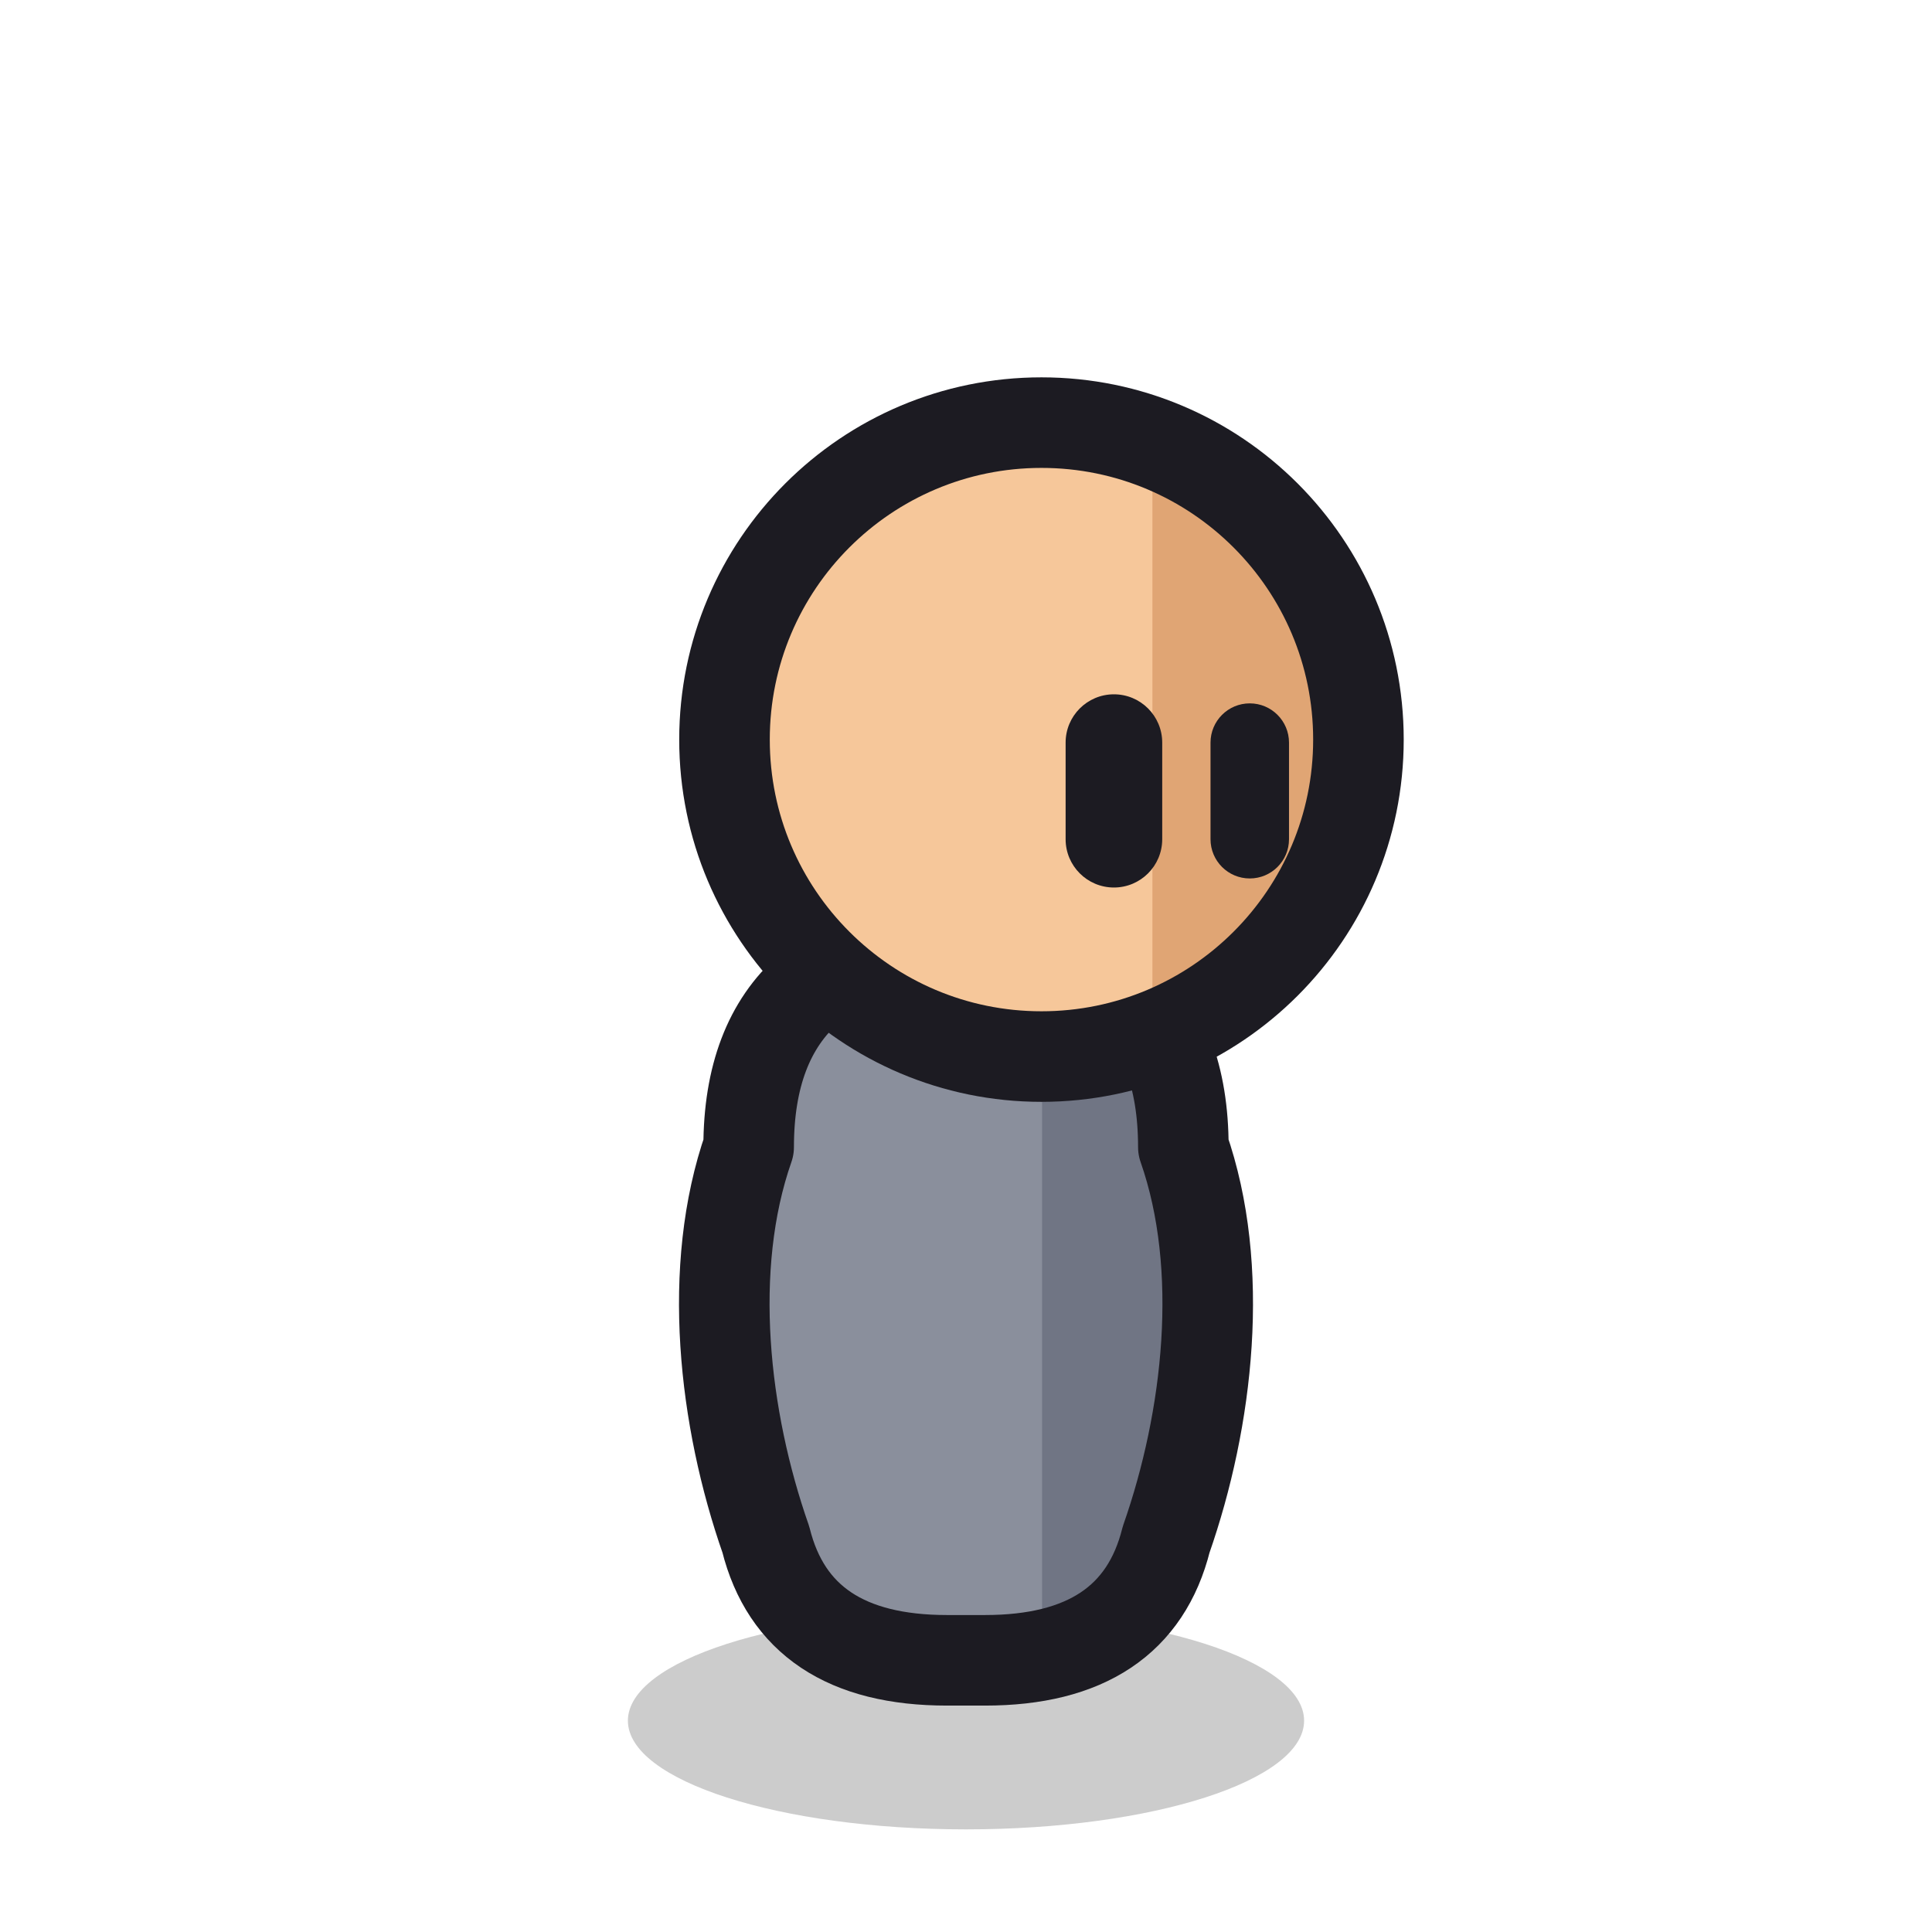
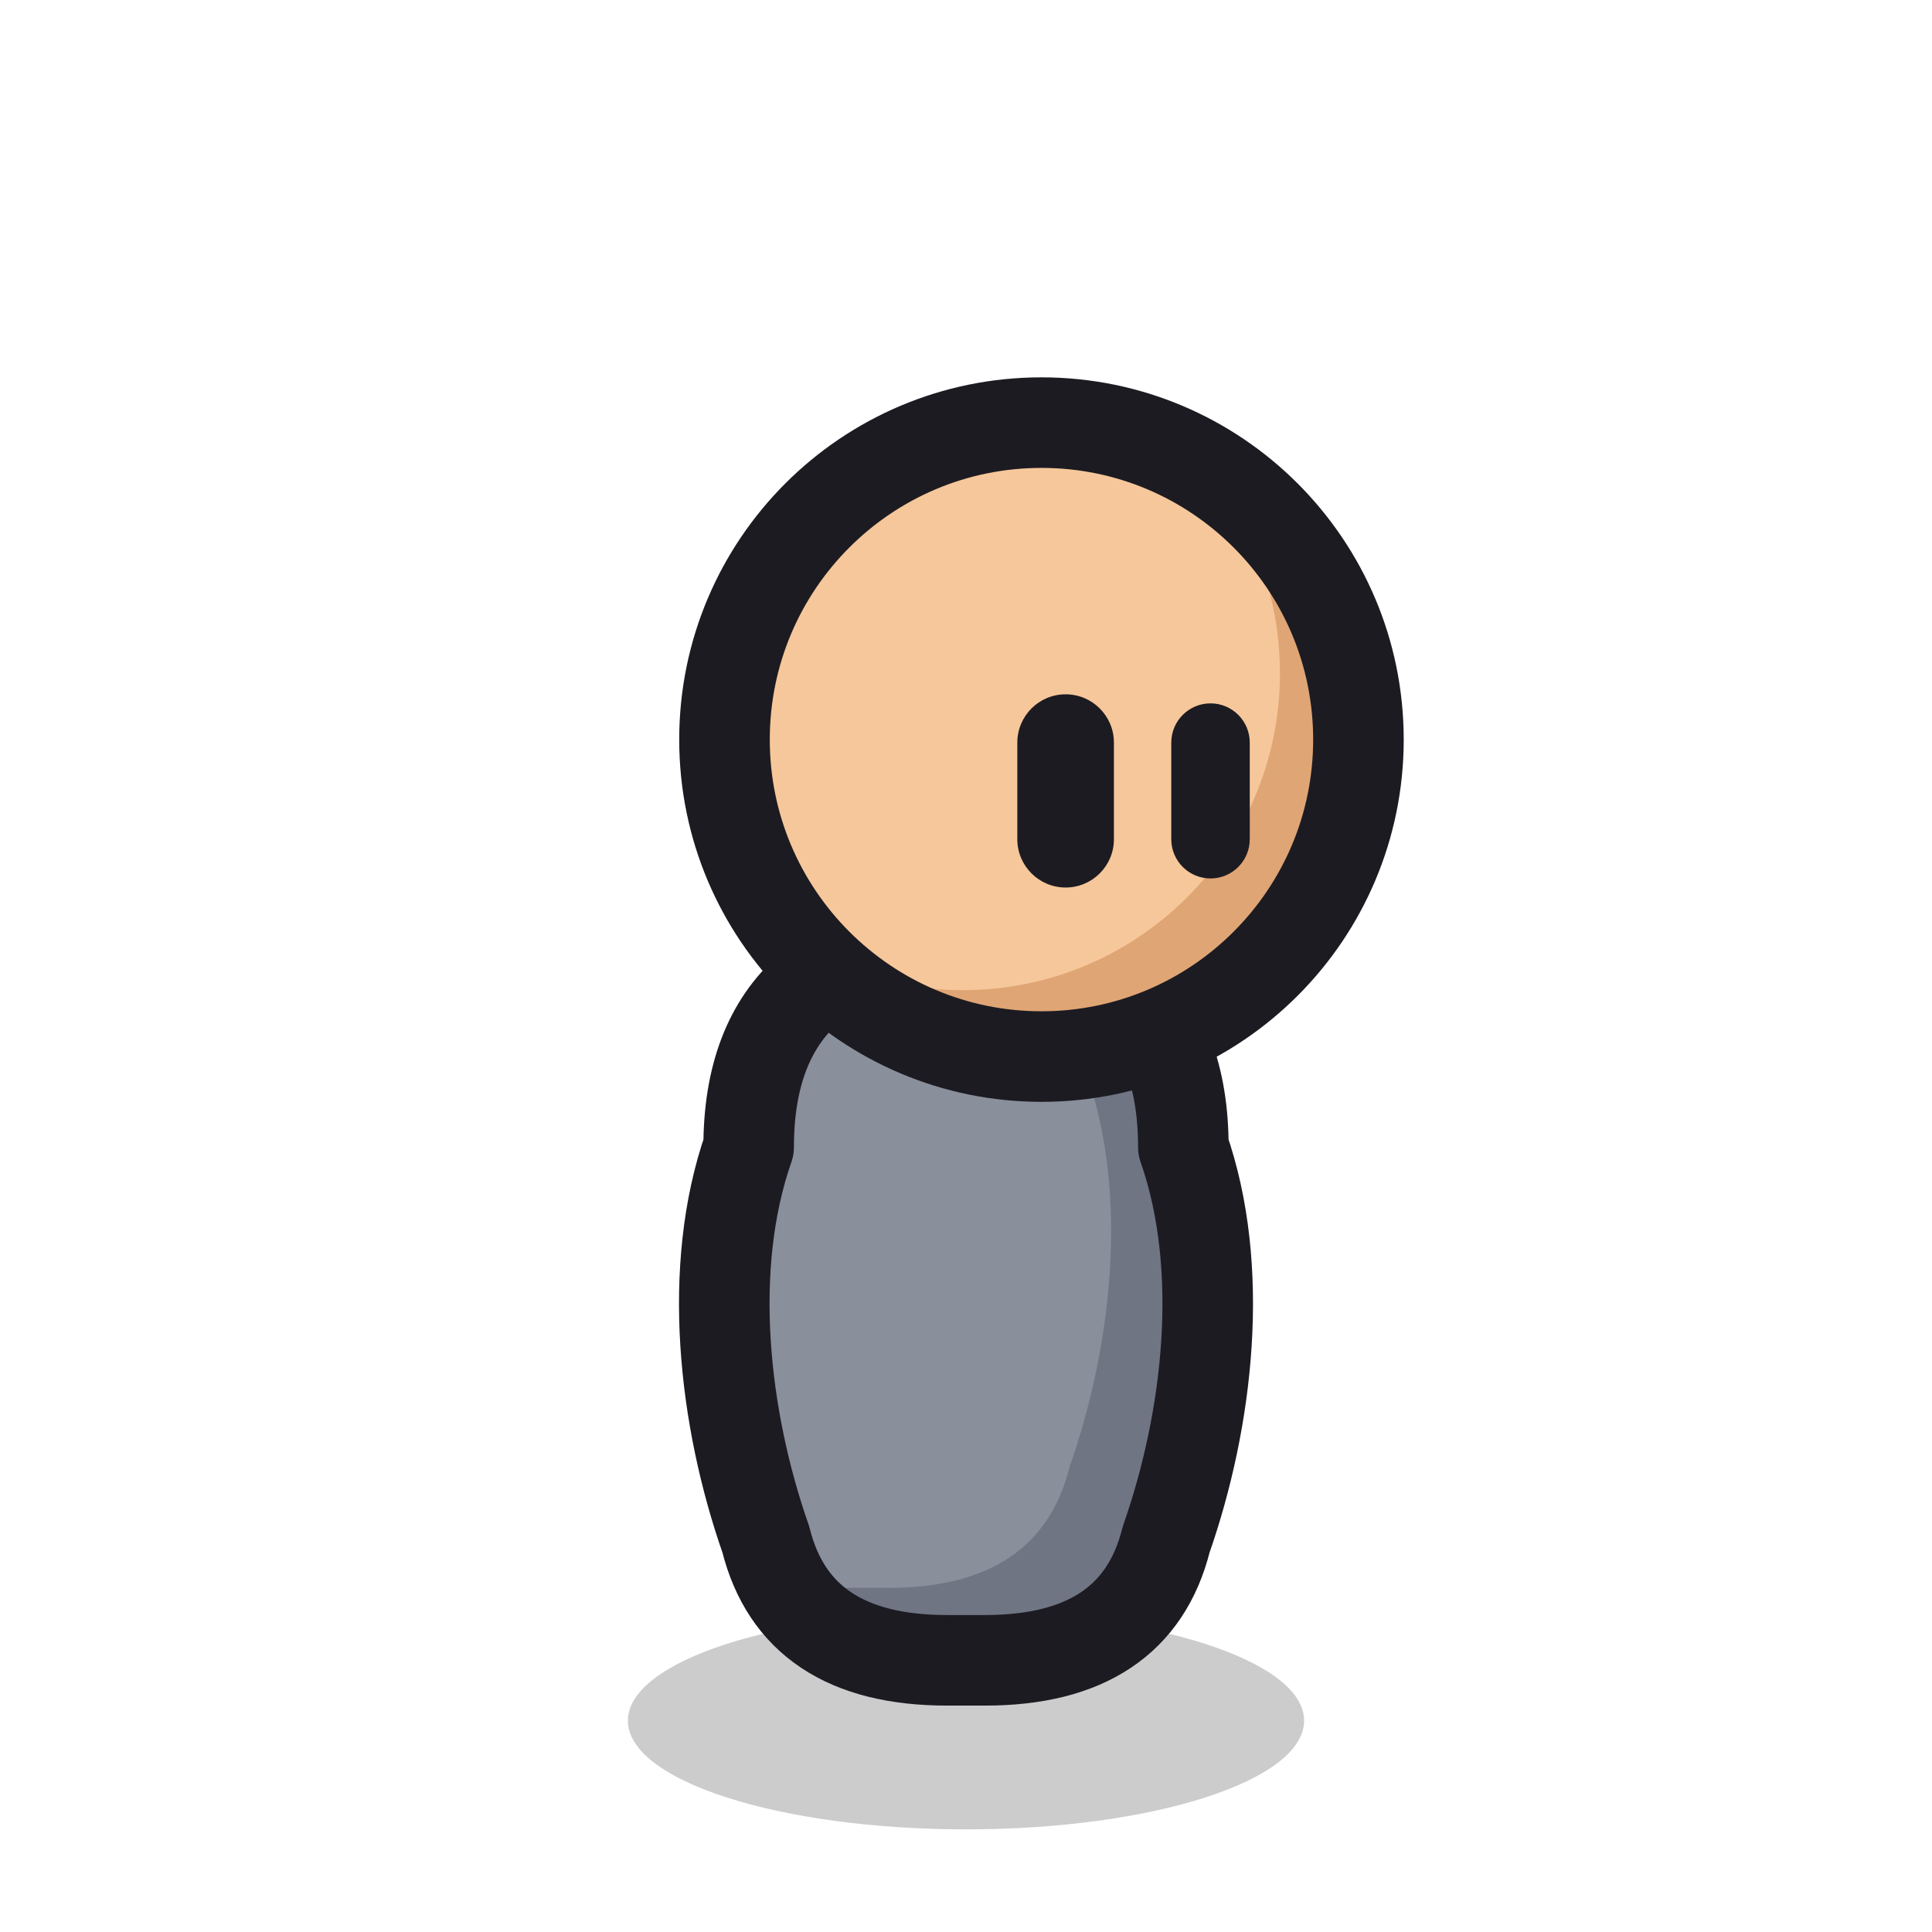
<svg xmlns="http://www.w3.org/2000/svg" width="64" height="64" viewBox="0 0 64 64">
  <g id="shadow">
    <ellipse cx="32" cy="57" rx="11.2" ry="3.6" fill="#000" fill-opacity="0.2" />
  </g>
  <g id="body">
    <clipPath id="bthineastlightgrey">
      <path d="M24.8 38 Q24.8 31 32.8 31 L31.2 31 Q39.2 31 39.2 38 C40.6 42 40.03 47 38.63 51 Q37.63 55 32.63 55 L31.37 55 Q26.37 55 25.37 51 C23.97 47 23.4 42 24.8 38 Z" />
    </clipPath>
-     <path d="M24.8 38 Q24.8 31 32.8 31 L31.2 31 Q39.2 31 39.2 38 C40.6 42 40.03 47 38.63 51 Q37.63 55 32.63 55 L31.37 55 Q26.37 55 25.37 51 C23.97 47 23.4 42 24.8 38 Z" fill="#8a8f9c" />
-     <rect x="34.52" y="0" width="64" height="64" fill="#707584" clip-path="url(#bthineastlightgrey)" />
+     <path d="M24.8 38 Q24.8 31 32.8 31 L31.2 31 Q39.2 31 39.2 38 C40.6 42 40.03 47 38.63 51 Q37.63 55 32.63 55 L31.37 55 Q26.37 55 25.37 51 C23.97 47 23.4 42 24.8 38 Z" fill="#707584" />
+     <path d="M24.8 38 Q24.8 31 32.8 31 L31.2 31 Q39.2 31 39.2 38 C40.6 42 40.03 47 38.63 51 Q37.63 55 32.63 55 L31.37 55 Q26.37 55 25.37 51 C23.97 47 23.4 42 24.8 38 Z" fill="#8a8f9c" transform="translate(-3.2 -2.4)" clip-path="url(#bthineastlightgreym)" />
+     <clipPath id="bthineastlightgreym" transform="translate(3.2 2.4)">
+       <path d="M24.8 38 Q24.8 31 32.8 31 L31.2 31 Q39.2 31 39.2 38 C40.6 42 40.03 47 38.63 51 Q37.63 55 32.63 55 L31.37 55 Q26.37 55 25.37 51 C23.97 47 23.4 42 24.8 38 Z" />
+     </clipPath>
    <path d="M24.8 38 Q24.8 31 32.8 31 L31.2 31 Q39.2 31 39.2 38 C40.6 42 40.03 47 38.63 51 Q37.63 55 32.63 55 L31.37 55 Q26.37 55 25.37 51 C23.97 47 23.4 42 24.8 38 Z" fill="none" stroke="#1c1b22" stroke-width="3" stroke-linejoin="round" stroke-linecap="round" />
  </g>
  <g id="head">
    <clipPath id="hthineastlightgrey">
-       <circle cx="34.5" cy="24.5" r="10.5" />
+       <path d="M24.0 24.5 A10.5 10.5 0 1 0 45.0 24.5 A10.5 10.5 0 1 0 24.0 24.5 Z" />
    </clipPath>
-     <circle cx="34.5" cy="24.5" r="10.5" fill="#f6c79a" />
-     <rect x="38.175" y="12.0" width="21.0" height="25.0" fill="#e0a574" clip-path="url(#hthineastlightgrey)" />
-     <circle cx="34.5" cy="24.5" r="10.5" fill="none" stroke="#1c1b22" stroke-width="3" stroke-linejoin="round" stroke-linecap="round" />
-     <rect x="35.3" y="23.0" width="3.2" height="6.4" rx="1.6" fill="#1c1b22" />
-     <rect x="40.1" y="23.3" width="2.6" height="5.8" rx="1.3" fill="#1c1b22" />
+     <path d="M24.0 24.5 A10.5 10.5 0 1 0 45.0 24.5 A10.5 10.5 0 1 0 24.0 24.5 Z" fill="#e0a574" />
+     <path d="M24.0 24.5 A10.5 10.5 0 1 0 45.0 24.5 A10.5 10.5 0 1 0 24.0 24.5 Z" fill="#f6c79a" transform="translate(-2.6 -2.2)" clip-path="url(#hthineastlightgreym)" />
+     <clipPath id="hthineastlightgreym" transform="translate(2.6 2.2)">
+       <path d="M24.0 24.5 A10.5 10.5 0 1 0 45.0 24.5 A10.5 10.5 0 1 0 24.0 24.5 Z" />
+     </clipPath>
+     <path d="M24.0 24.5 A10.5 10.5 0 1 0 45.0 24.5 A10.5 10.5 0 1 0 24.0 24.5 Z" fill="none" stroke="#1c1b22" stroke-width="3" stroke-linejoin="round" stroke-linecap="round" />
+     <rect x="33.7" y="23.0" width="3.2" height="6.4" rx="1.6" fill="#1c1b22" />
+     <rect x="38.8" y="23.3" width="2.6" height="5.8" rx="1.3" fill="#1c1b22" />
  </g>
</svg>
